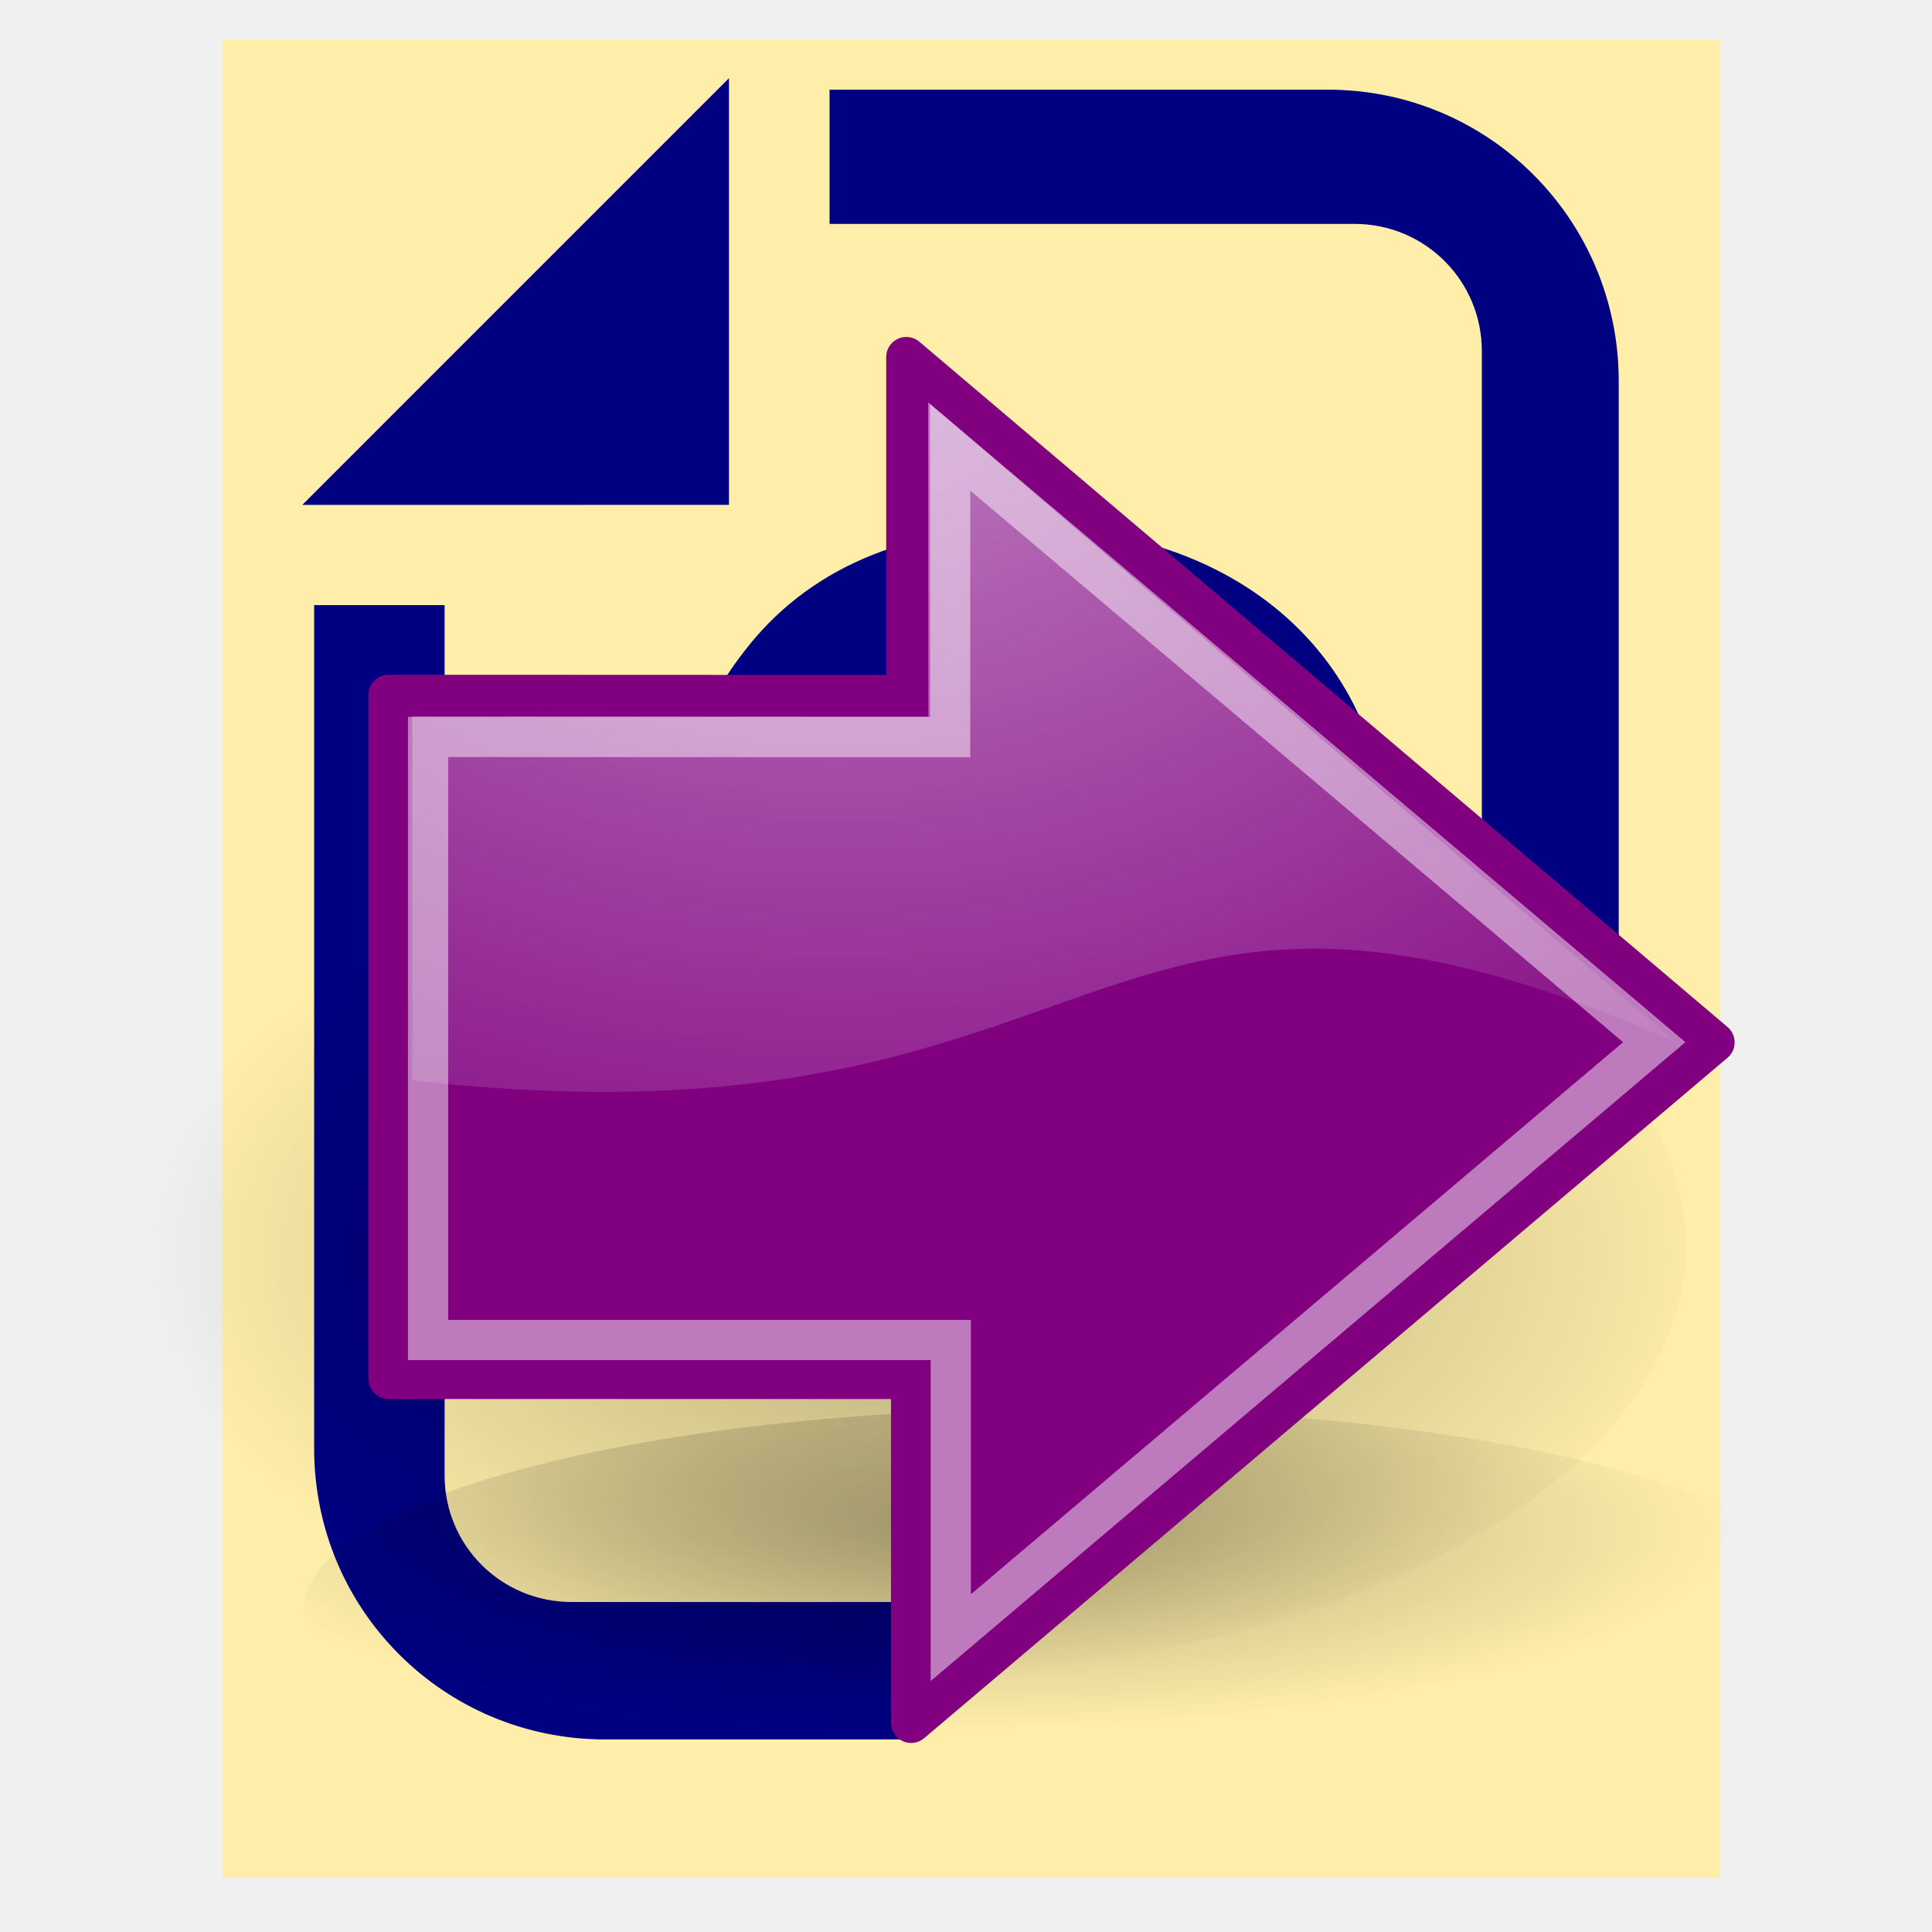
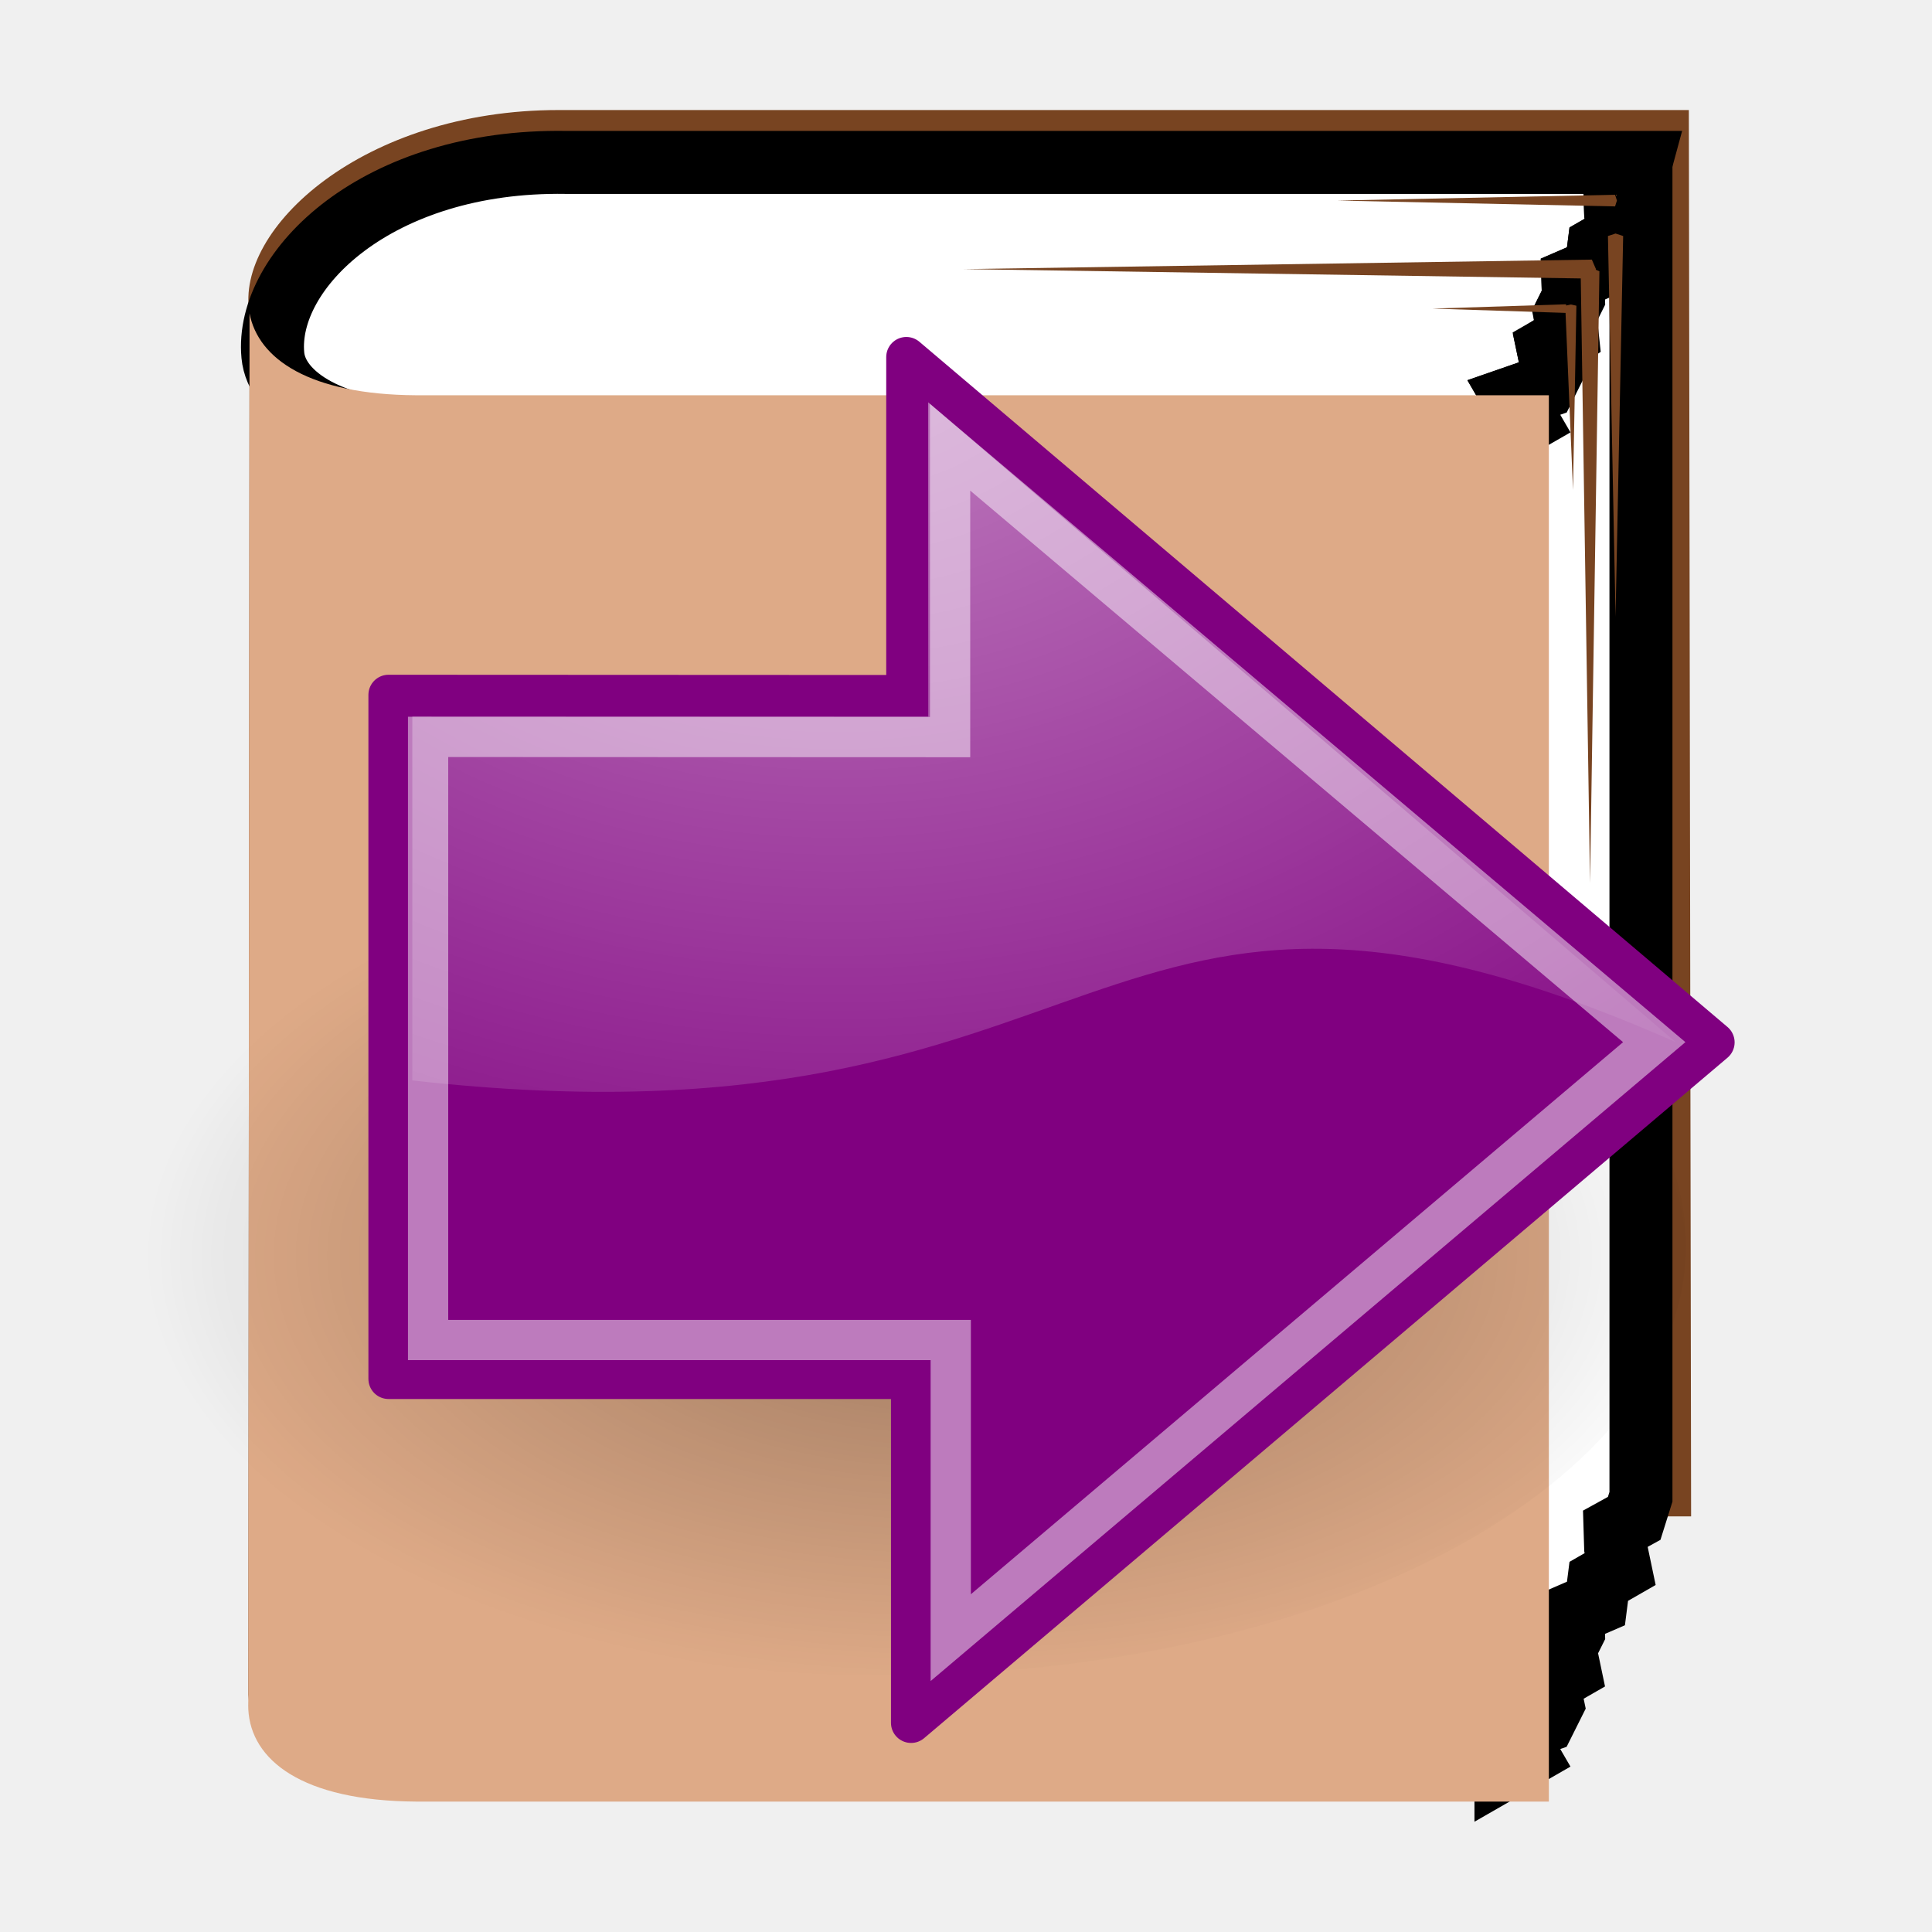
<svg xmlns="http://www.w3.org/2000/svg" xmlns:xlink="http://www.w3.org/1999/xlink" id="svg11300" height="48px" width="48px" version="1.1">
  <defs id="defs3">
    <linearGradient id="linearGradient2304">
      <stop id="stop2306" offset="0" style="stop-color:#73d216" />
      <stop id="stop2308" offset="1" style="stop-color:#4e9a06" />
    </linearGradient>
    <linearGradient id="linearGradient8662">
      <stop id="stop8664" offset="0" style="stop-color:#000000;stop-opacity:1;" />
      <stop id="stop8666" offset="1" style="stop-color:#000000;stop-opacity:0;" />
    </linearGradient>
-     <radialGradient xlink:href="#linearGradient8662" id="radialGradient1444" gradientUnits="userSpaceOnUse" gradientTransform="matrix(1,0,0,0.536723,-2.101022,13.52389)" cx="24.837" cy="36.421" fx="24.837" fy="36.421" r="15.645" />
    <radialGradient gradientUnits="userSpaceOnUse" gradientTransform="matrix(1.271186,0,0,0.6822748,-8.119376,6.347008)" r="15.645" fy="36.421" fx="24.837" cy="36.421" cx="24.837" id="radialGradient8668" xlink:href="#linearGradient8662" />
-     <radialGradient gradientUnits="userSpaceOnUse" gradientTransform="matrix(2.046729,0,0,1.55761,-22.06961,1.457799)" r="17.171" fy="2.897" fx="19.701" cy="2.897" cx="19.701" id="radialGradient8656" xlink:href="#linearGradient8650" />
+     <radialGradient gradientUnits="userSpaceOnUse" gradientTransform="matrix(2.046729,0,0,1.55761,-19.51799,3.452086)" r="17.171" fy="2.897" fx="19.701" cy="2.897" cx="19.701" id="radialGradient8656" xlink:href="#linearGradient8650" />
    <linearGradient id="linearGradient8650">
      <stop id="stop8652" offset="0" style="stop-color:#ffffff;stop-opacity:1;" />
      <stop id="stop8654" offset="1" style="stop-color:#ffffff;stop-opacity:0;" />
    </linearGradient>
  </defs>
  <g id="layer1">
-     <rect style="opacity:0.998;fill:#ffeeaa;fill-opacity:1;stroke:none;stroke-width:7.559;stroke-linecap:round;stroke-linejoin:round;stroke-miterlimit:0" id="rect308" width="37.216" height="45.667" x="5.527" y="0.986" />
-     <path id="rect3945-3" d="m 20.61,2.228 v 3.335 h 13.045 c 1.75,0 3.161,1.411 3.161,3.161 V 27.104 c 1.191,0.141 2.331,0.44 3.401,0.88 V 9.471 c 0,-4.006 -3.223,-7.243 -7.229,-7.243 z M 7.805,15.033 V 35.987 c 0,4.006 3.223,7.229 7.229,7.229 h 7.629 c -0.259,-1.023 -0.4,-2.098 -0.4,-3.201 0,-0.072 -0.001,-0.142 0,-0.213 h -8.056 c -1.75,0 -3.161,-1.398 -3.161,-3.148 V 15.033 Z" style="fill:#000080;fill-opacity:1;stroke:#008080;stroke-width:0;stroke-linecap:round;stroke-linejoin:round;stroke-miterlimit:4;stroke-dasharray:none;stroke-opacity:1" />
-     <path id="path3988-9" d="M 8.717,12.044 17.611,3.149 v 8.894 z" style="fill:#000080;fill-opacity:1;stroke:#000080;stroke-width:1;stroke-opacity:1" />
-     <g aria-label="?" transform="matrix(0.4352608,0,0,0.4185483,-2.124017,-2.027296)" id="text382" style="font-weight:bold;font-size:77.808px;line-height:125%;font-family:'Nimbus Sans';-inkscape-font-specification:'Nimbus Sans Bold';letter-spacing:0px;word-spacing:0px;fill:#000080;stroke:#000080;stroke-width:2.343px">
-       <path d="m 68.331,79.59 c 0,-5.135 0.545,-5.991 5.213,-9.259 7.236,-5.135 9.337,-8.559 9.337,-15.095 0,-10.582 -7.936,-17.896 -19.374,-17.896 -6.691,0 -11.905,2.334 -15.25,6.925 -2.568,3.424 -3.579,7.158 -3.657,13.539 h 10.582 c 0,-7.003 3.268,-11.282 8.637,-11.282 4.591,0 8.092,3.813 8.092,8.948 0,3.501 -0.934,4.98 -5.447,8.714 -6.225,5.291 -8.014,8.792 -7.781,15.406 z m 1.245,4.279 H 57.904 v 11.36 h 11.671 z" id="path434" style="fill:#000080;stroke:#000080;stroke-width:2.343px" />
-     </g>
+     <path id="use4150" d="M 6.169,42.473 C 6.057,40.402 9.195,37.674 13.874,37.674 H 42.015 L 41.959,2.734 H 13.874 c -4.857,0 -8.049,2.954 -7.674,5.047" style="fill:#784421;fill-rule:evenodd;stroke:none;stroke-width:0.131;stroke-linecap:butt;stroke-linejoin:bevel;stroke-miterlimit:12;stroke-dasharray:none;stroke-opacity:1" />
+     <path id="path4246" d="m 10.708,10.76 c -2.406,0 -3.835,-0.913 -3.929,-1.935 C 6.582,6.705 9.372,3.961 14.062,4.035 H 40.769 l -0.145,0.535 -0.498,0.262 0.014,0.463 0.112,0.535 -0.531,0.305 -0.07,0.55 -0.573,0.248 0.014,0.463 -0.21,0.42 0.112,0.535 -0.531,0.305 0.112,0.535 -0.21,0.42 -0.755,0.262 0.336,0.578 -0.531,0.305 z" style="fill:#ffffff;fill-rule:evenodd;stroke:#000000;stroke-width:1.565;stroke-linecap:butt;stroke-linejoin:miter;stroke-opacity:1" />
+     <path id="use4268" d="m 40.769,37.188 -0.168,0.535 -0.475,0.262 0.014,0.463 0.112,0.535 -0.531,0.305 -0.07,0.55 -0.573,0.248 0.014,0.463 -0.21,0.42 0.112,0.535 -0.531,0.305 0.112,0.535 -0.21,0.42 -0.755,0.262 0.336,0.578 -0.531,0.305 V 10.76 L 37.947,10.455 37.611,9.876 38.366,9.614 38.575,9.194 38.463,8.658 38.94,8.348 38.883,7.818 39.092,7.397 39.078,6.934 39.651,6.686 39.721,6.137 40.253,5.831 40.14,5.296 40.126,4.832 40.63,4.57 40.769,4.035 Z" style="fill:#ffffff;fill-rule:evenodd;stroke:#000000;stroke-width:1.565;stroke-linecap:butt;stroke-linejoin:miter;stroke-opacity:1" />
+     <path style="fill:#deaa87;fill-rule:evenodd;stroke:none;stroke-width:0.131;stroke-linecap:butt;stroke-linejoin:miter;stroke-opacity:1" d="M 10.34,44.76 H 38.481 V 9.82 H 10.34 C 7.694,9.804 6.416,8.923 6.2,7.786 l -0.031,34.68 c 0.063,1.259 1.326,2.277 4.171,2.294 z" id="path4207" />
+     <path style="fill:#784421;fill-rule:evenodd;stroke:none;stroke-width:1px;stroke-linecap:butt;stroke-linejoin:miter;stroke-opacity:1" d="M 40.172,4.983 40.126,4.839 33.221,4.983 40.126,5.128 Z" id="path4276" />
+     <path style="fill:#784421;fill-rule:evenodd;stroke:none;stroke-width:1px;stroke-linecap:butt;stroke-linejoin:miter;stroke-opacity:1" d="M 39.651,6.686 39.549,6.45 23.943,6.686 39.549,6.922 Z" id="use4280" />
+     <path style="fill:#784421;fill-rule:evenodd;stroke:none;stroke-width:1px;stroke-linecap:butt;stroke-linejoin:miter;stroke-opacity:1" d="m 38.928,7.667 -0.022,-0.107 -3.319,0.107 3.319,0.107 z" id="use4282" />
+     <path style="fill:#784421;fill-rule:evenodd;stroke:none;stroke-width:1px;stroke-linecap:butt;stroke-linejoin:miter;stroke-opacity:1" d="m 40.138,5.802 c 0,0 -0.189,0.062 -0.189,0.062 0.063,3.153 0.126,6.306 0.189,9.458 0,0 0.189,-9.458 0.189,-9.458 -0.063,-0.021 -0.126,-0.042 -0.189,-0.062 z" id="path4300" />
+     <path style="fill:#784421;fill-rule:evenodd;stroke:none;stroke-width:1px;stroke-linecap:butt;stroke-linejoin:miter;stroke-opacity:1" d="m 39.504,6.64 c -0.078,0.033 -0.155,0.067 -0.233,0.1 0.078,5.066 0.155,10.132 0.233,15.197 0,0 0.233,-15.197 0.233,-15.197 -0.078,-0.033 -0.155,-0.067 -0.233,-0.1 z" id="use4310" />
+     <path id="path3450" d="m 39.026,7.565 -0.138,0.031 0.193,4.577 0.084,-4.578 z" style="fill:#784421;fill-rule:evenodd;stroke:none;stroke-width:1px;stroke-linecap:butt;stroke-linejoin:miter;stroke-opacity:1" />
    <ellipse style="color:#000000;display:inline;overflow:visible;visibility:visible;opacity:0.299;fill:url(#radialGradient8668);fill-opacity:1;fill-rule:evenodd;stroke:none;stroke-width:1.271;stroke-linecap:butt;stroke-linejoin:miter;stroke-miterlimit:10;stroke-dasharray:none;stroke-dashoffset:0;stroke-opacity:1;marker:none;marker-start:none;marker-mid:none;marker-end:none" id="path8660-7" cx="22" cy="30.949" rx="19.887" ry="10.674" />
-     <g id="g275" transform="translate(2.551619,1.994287)">
-       <g id="g265">
-         <ellipse transform="matrix(1.214466,0,0,0.595458,-6.163846,16.31275)" id="path8660" style="color:#000000;display:inline;overflow:visible;visibility:visible;opacity:0.299;fill:url(#radialGradient1444);fill-opacity:1;fill-rule:evenodd;stroke:none;stroke-width:1;stroke-linecap:butt;stroke-linejoin:miter;stroke-miterlimit:10;stroke-dasharray:none;stroke-dashoffset:0;stroke-opacity:1;marker:none;marker-start:none;marker-mid:none;marker-end:none" cx="24.837" cy="36.421" rx="15.645" ry="8.397" />
-         <path style="color:#000000;display:inline;overflow:visible;visibility:visible;fill:#800080;fill-opacity:1;fill-rule:evenodd;stroke:#800080;stroke-width:1;stroke-linecap:round;stroke-linejoin:round;stroke-miterlimit:10;stroke-dasharray:none;stroke-dashoffset:0;stroke-opacity:1;marker:none;marker-start:none;marker-mid:none;marker-end:none" d="m 7.101,15.27 v 16.994 H 20.085 v 8.545 L 40.045,23.903 19.966,6.877 v 8.398 z" id="path8643" />
-       </g>
-       <path style="color:#000000;display:inline;overflow:visible;visibility:visible;opacity:0.508;fill:url(#radialGradient8656);fill-opacity:1;fill-rule:evenodd;stroke:none;stroke-width:1;stroke-linecap:round;stroke-linejoin:round;stroke-miterlimit:10;stroke-dasharray:none;stroke-dashoffset:0;stroke-opacity:1;marker:none;marker-start:none;marker-mid:none;marker-end:none" d="M 20.509,8.001 V 15.807 H 7.692 v 9.041 c 17.75,2 16.634,-7.455 31.384,-0.955 z" id="path8645" />
-       <path id="path8658" d="m 8.084,16.314 v 14.984 H 21.07 v 7.395 L 38.548,23.898 21.054,9.118 v 7.201 z" style="color:#000000;display:inline;overflow:visible;visibility:visible;opacity:0.481;fill:none;fill-opacity:1;fill-rule:evenodd;stroke:#ffffff;stroke-width:1;stroke-linecap:butt;stroke-linejoin:miter;stroke-miterlimit:10;stroke-dasharray:none;stroke-dashoffset:0;stroke-opacity:1;marker:none;marker-start:none;marker-mid:none;marker-end:none" />
-     </g>
+     <path style="color:#000000;display:inline;overflow:visible;visibility:visible;fill:#800080;fill-opacity:1;fill-rule:evenodd;stroke:#800080;stroke-width:1;stroke-linecap:round;stroke-linejoin:round;stroke-miterlimit:10;stroke-dasharray:none;stroke-dashoffset:0;stroke-opacity:1;marker:none;marker-start:none;marker-mid:none;marker-end:none" d="m 9.653,17.264 v 16.994 H 22.636 V 42.803 L 42.596,25.897 22.518,8.872 v 8.398 z" id="path8643" />
+     <path style="color:#000000;display:inline;overflow:visible;visibility:visible;opacity:0.508;fill:url(#radialGradient8656);fill-opacity:1;fill-rule:evenodd;stroke:none;stroke-width:1;stroke-linecap:round;stroke-linejoin:round;stroke-miterlimit:10;stroke-dasharray:none;stroke-dashoffset:0;stroke-opacity:1;marker:none;marker-start:none;marker-mid:none;marker-end:none" d="M 23.061,9.995 V 17.802 H 10.244 v 9.041 c 17.75,2 16.634,-7.455 31.384,-0.955 z" id="path8645" />
+     <path id="path8658" d="m 10.636,18.308 v 14.984 h 12.985 v 7.395 L 41.099,25.892 23.605,11.112 v 7.201 z" style="color:#000000;display:inline;overflow:visible;visibility:visible;opacity:0.481;fill:none;fill-opacity:1;fill-rule:evenodd;stroke:#ffffff;stroke-width:1;stroke-linecap:butt;stroke-linejoin:miter;stroke-miterlimit:10;stroke-dasharray:none;stroke-dashoffset:0;stroke-opacity:1;marker:none;marker-start:none;marker-mid:none;marker-end:none" />
  </g>
</svg>
